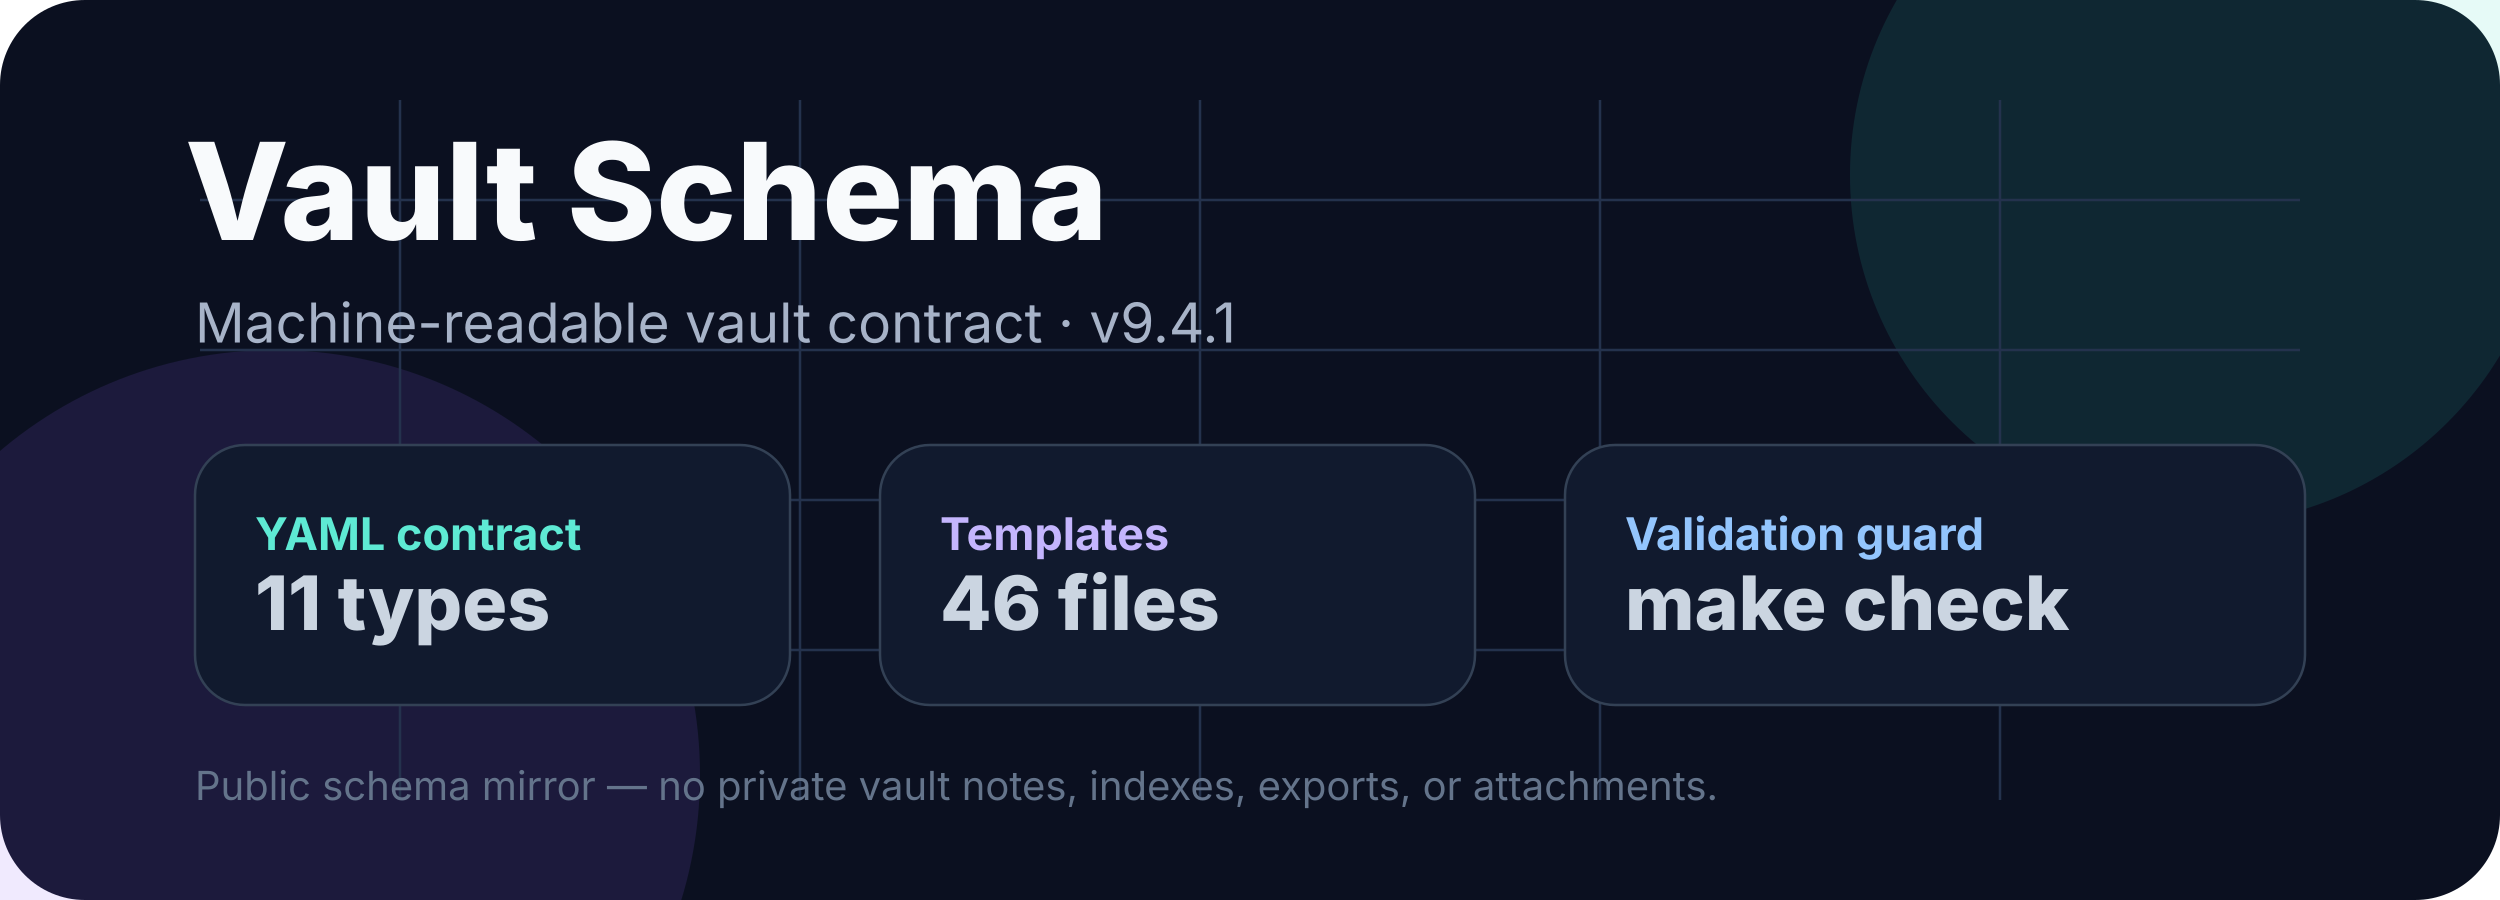
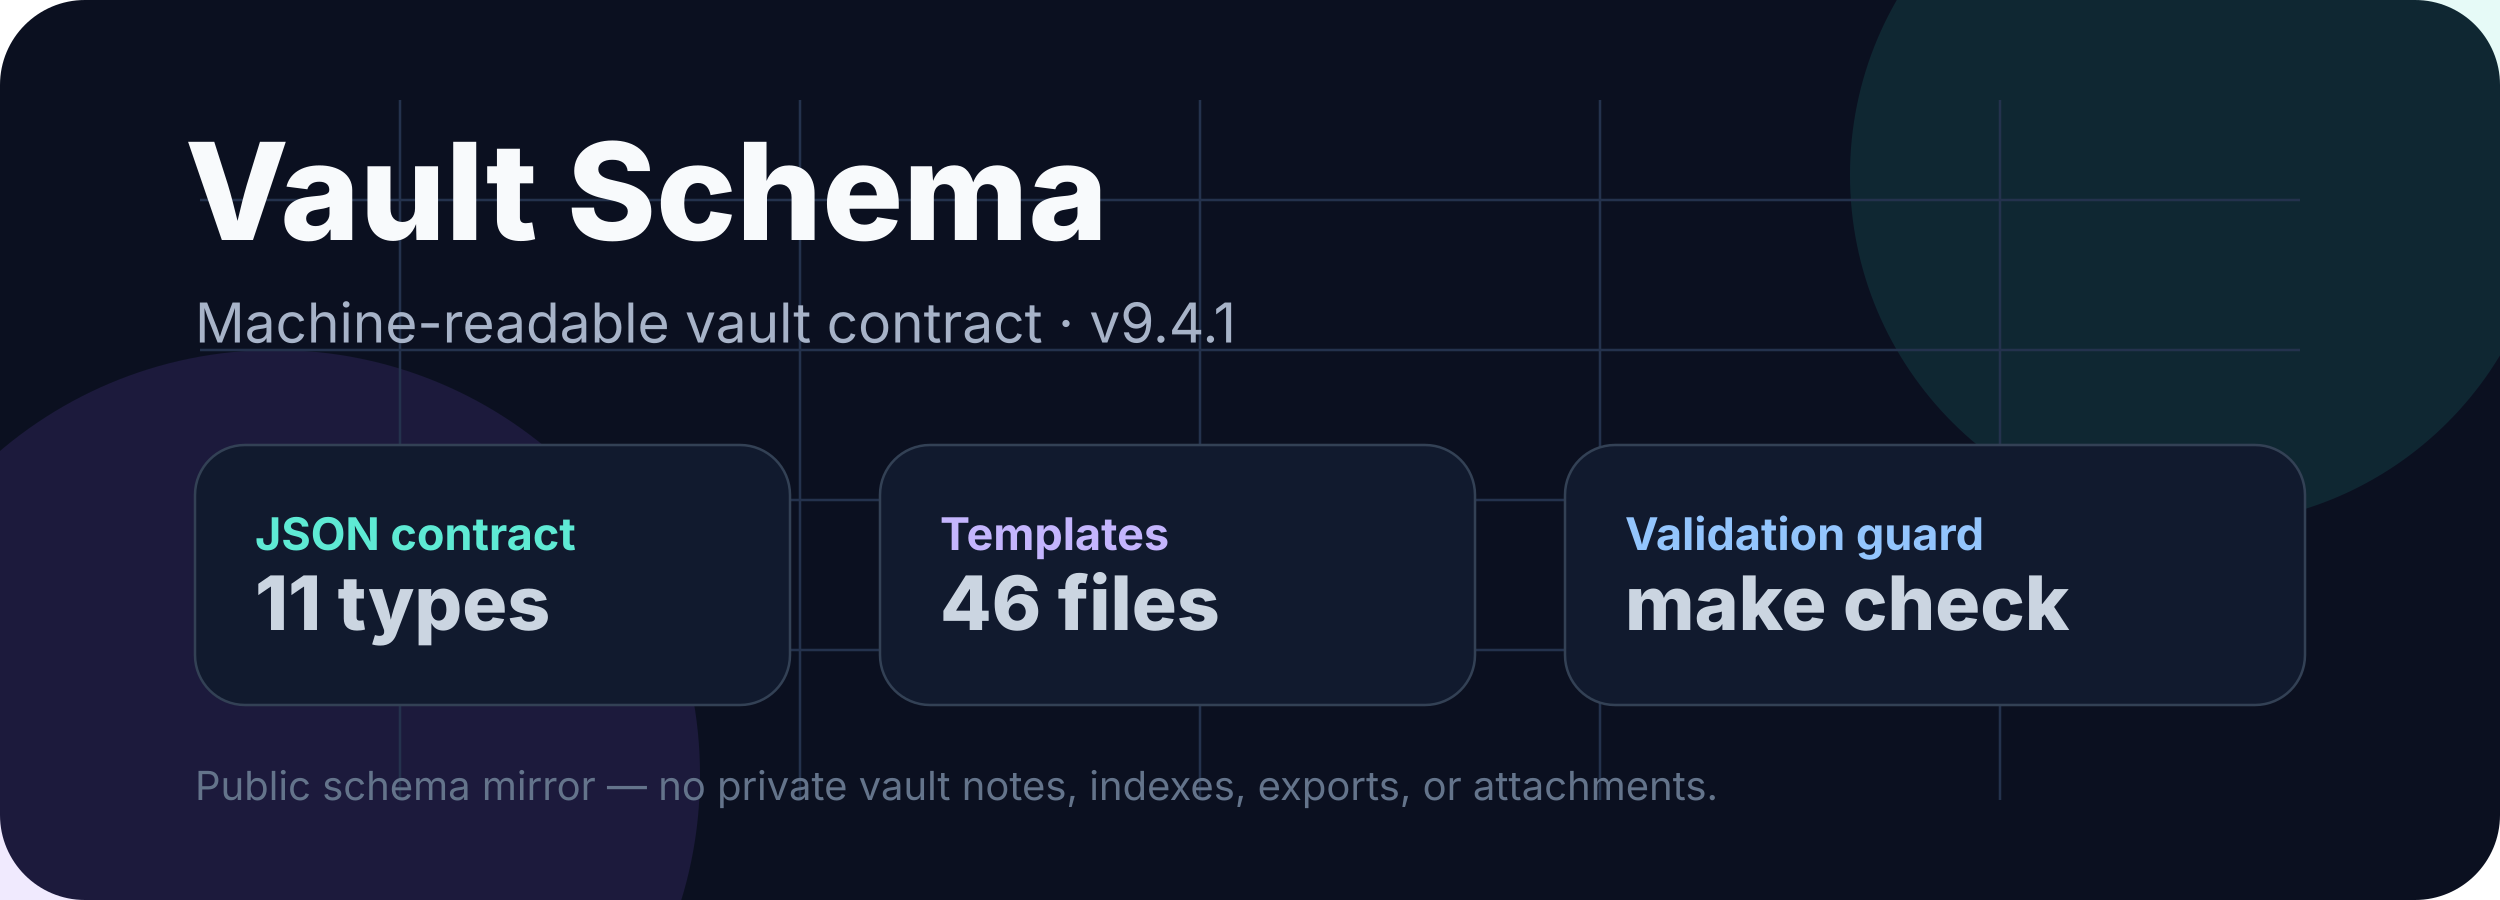
<svg xmlns="http://www.w3.org/2000/svg" width="1000" height="360" viewBox="0 0 1000 360" fill="none" role="img" aria-labelledby="title desc">
  <rect width="1000" height="360" rx="34" fill="#0B1020" />
  <circle cx="880" cy="70" r="140" fill="#2DD4BF" opacity="0.12" />
  <circle cx="110" cy="310" r="170" fill="#8B5CF6" opacity="0.13" />
  <g stroke="#24324D" stroke-width="1">
    <path d="M80 80H920" />
    <path d="M80 140H920" />
    <path d="M80 200H920" />
    <path d="M80 260H920" />
    <path d="M160 40V320" />
    <path d="M320 40V320" />
    <path d="M480 40V320" />
    <path d="M640 40V320" />
    <path d="M800 40V320" />
  </g>
  <text x="74" y="96" fill="#F8FAFC" font-family="Inter, ui-sans-serif, system-ui" font-size="54" font-weight="800">Vault Schema</text>
  <text x="78" y="137" fill="#A7B3C8" font-family="Inter, ui-sans-serif, system-ui" font-size="22">Machine-readable vault contract · v9.4.1</text>
  <g transform="translate(78 178)">
    <rect width="238" height="104" rx="20" fill="#111A2E" stroke="#334155" />
-     <text x="24" y="42" fill="#5EEAD4" font-family="Inter, ui-sans-serif, system-ui" font-size="18" font-weight="700">YAML contract</text>
+     <text x="24" y="42" fill="#5EEAD4" font-family="Inter, ui-sans-serif, system-ui" font-size="18" font-weight="700">JSON contract</text>
    <text x="24" y="74" fill="#CBD5E1" font-family="Inter, ui-sans-serif, system-ui" font-size="30" font-weight="800">11 types</text>
  </g>
  <g transform="translate(352 178)">
    <rect width="238" height="104" rx="20" fill="#111A2E" stroke="#334155" />
    <text x="24" y="42" fill="#C4B5FD" font-family="Inter, ui-sans-serif, system-ui" font-size="18" font-weight="700">Templates</text>
    <text x="24" y="74" fill="#CBD5E1" font-family="Inter, ui-sans-serif, system-ui" font-size="30" font-weight="800">46 files</text>
  </g>
  <g transform="translate(626 178)">
    <rect width="296" height="104" rx="20" fill="#111A2E" stroke="#334155" />
    <text x="24" y="42" fill="#93C5FD" font-family="Inter, ui-sans-serif, system-ui" font-size="18" font-weight="700">Validation guard</text>
    <text x="24" y="74" fill="#CBD5E1" font-family="Inter, ui-sans-serif, system-ui" font-size="30" font-weight="800">make check</text>
  </g>
  <text x="78" y="320" fill="#64748B" font-family="Inter, ui-sans-serif, system-ui" font-size="16">Public schema mirror — no private vault notes, indexes, exports, or attachments.</text>
</svg>
